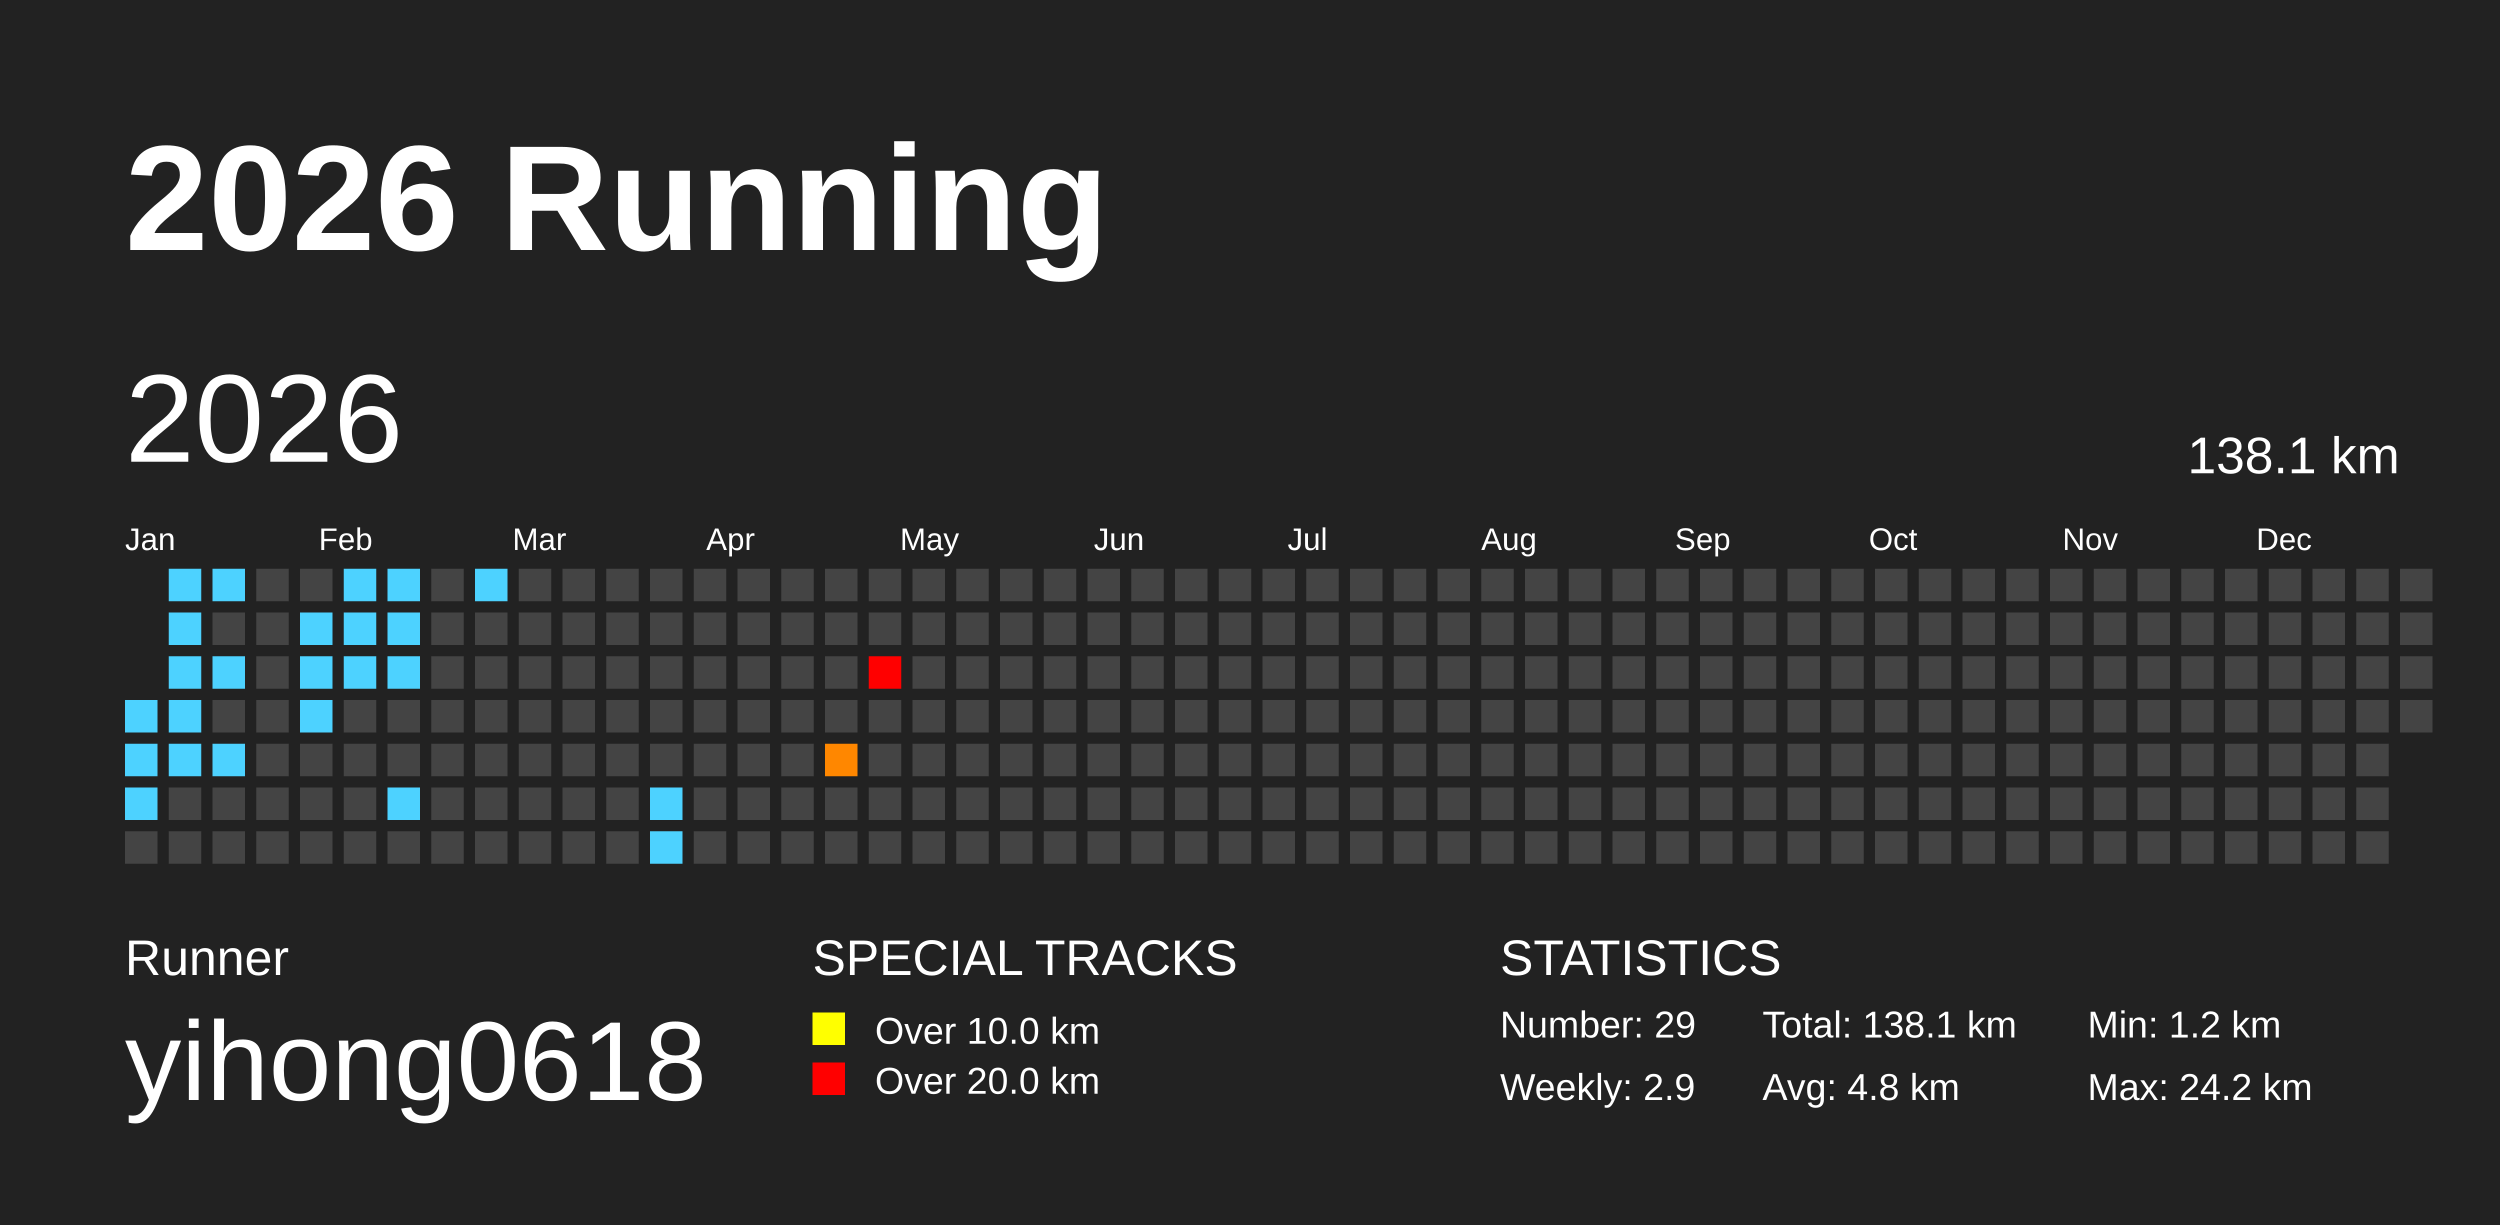
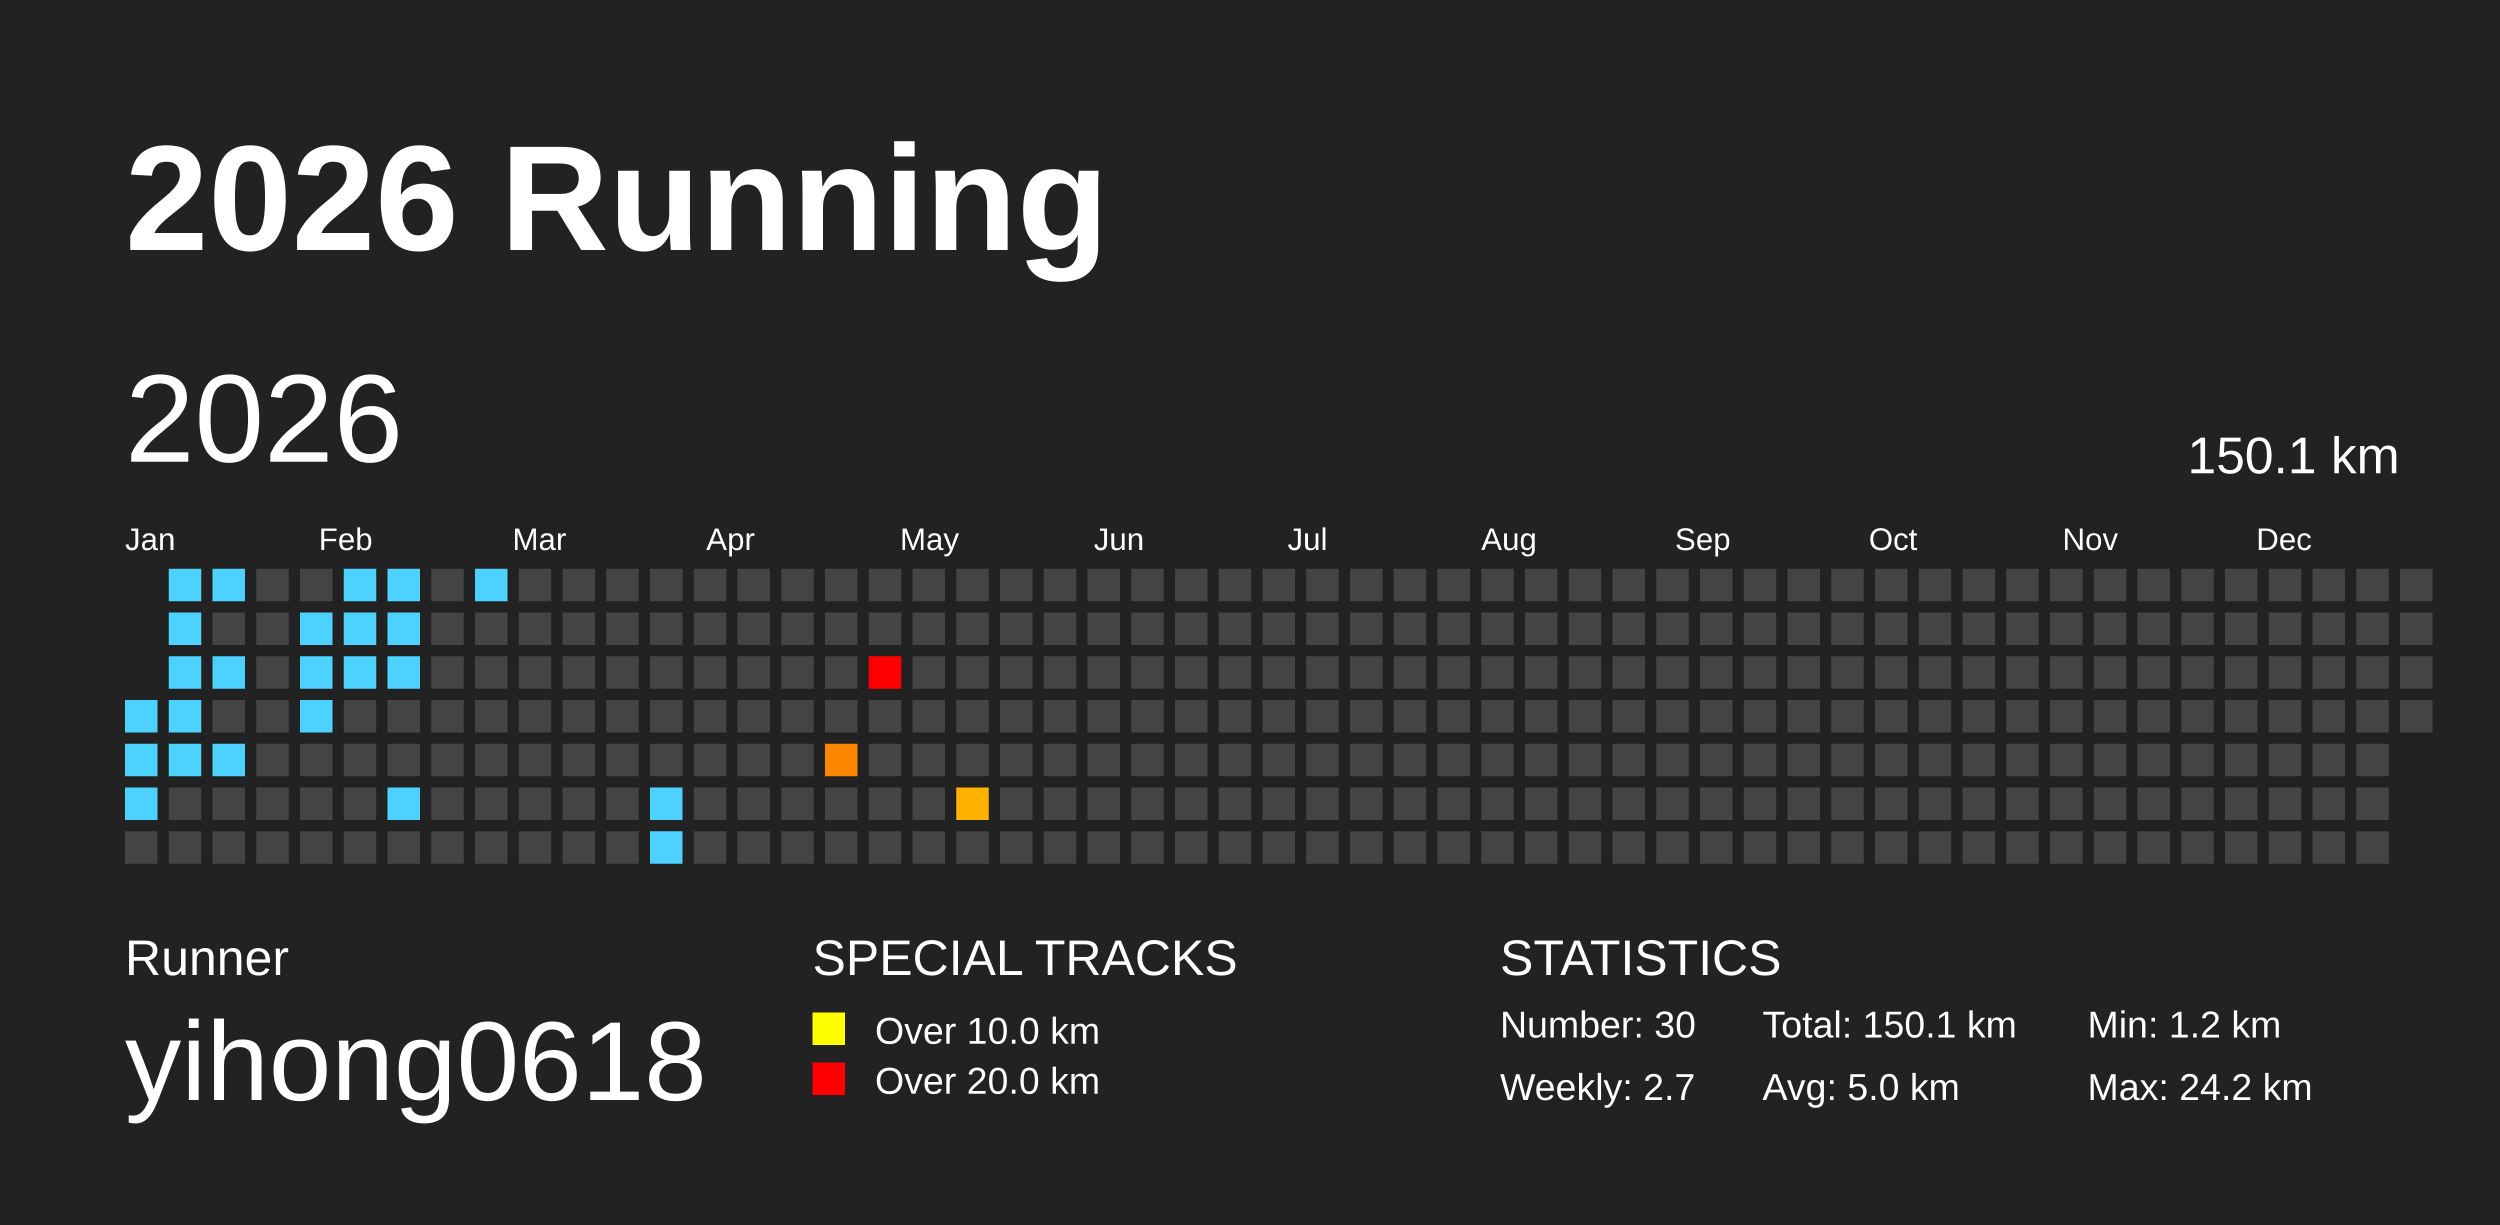
<svg xmlns="http://www.w3.org/2000/svg" baseProfile="full" height="98mm" version="1.1" viewBox="0,0,200,98" width="200mm">
  <defs />
  <rect fill="#222222" height="98" width="200" x="0" y="0" />
  <text fill="#FFFFFF" style="font-size:12px; font-family:Arial; font-weight:bold;" x="10" y="20">2026 Running</text>
  <text fill="#FFFFFF" style="font-size:4px; font-family:Arial" x="10" y="78">Runner</text>
  <text fill="#FFFFFF" style="font-size:9px; font-family:Arial" x="10" y="88">yihong0618</text>
  <text fill="#FFFFFF" style="font-size:4px; font-family:Arial" x="65" y="78">SPECIAL TRACKS</text>
  <rect fill="yellow" height="2.6" width="2.6" x="65" y="81" />
  <text fill="#FFFFFF" style="font-size:3px; font-family:Arial" x="70" y="83.5">Over 10.0 km</text>
  <rect fill="red" height="2.6" width="2.6" x="65" y="85" />
  <text fill="#FFFFFF" style="font-size:3px; font-family:Arial" x="70" y="87.5">Over 20.0 km</text>
  <text fill="#FFFFFF" style="font-size:4px; font-family:Arial" x="120" y="78">STATISTICS</text>
-   <text fill="#FFFFFF" style="font-size:3px; font-family:Arial" x="120" y="83">Number: 29</text>
-   <text fill="#FFFFFF" style="font-size:3px; font-family:Arial" x="120" y="88">Weekly: 2.9</text>
-   <text fill="#FFFFFF" style="font-size:3px; font-family:Arial" x="141" y="83">Total: 138.1 km</text>
-   <text fill="#FFFFFF" style="font-size:3px; font-family:Arial" x="141" y="88">Avg: 4.8 km</text>
+   <text fill="#FFFFFF" style="font-size:3px; font-family:Arial" x="120" y="83">Number: 30</text>
+   <text fill="#FFFFFF" style="font-size:3px; font-family:Arial" x="120" y="88">Weekly: 2.7</text>
+   <text fill="#FFFFFF" style="font-size:3px; font-family:Arial" x="141" y="83">Total: 150.1 km</text>
+   <text fill="#FFFFFF" style="font-size:3px; font-family:Arial" x="141" y="88">Avg: 5.0 km</text>
  <text fill="#FFFFFF" style="font-size:3px; font-family:Arial" x="167" y="83">Min: 1.2 km</text>
  <text fill="#FFFFFF" style="font-size:3px; font-family:Arial" x="167" y="88">Max: 24.2 km</text>
  <text dominant-baseline="hanging" fill="#FFFFFF" style="font-size:10.0px; font-family:Arial;" x="10" y="30">2026</text>
-   <text dominant-baseline="hanging" fill="#FFFFFF" style="font-size:4.125px; font-family:Arial;" x="175" y="35">138.1 km</text>
+   <text dominant-baseline="hanging" fill="#FFFFFF" style="font-size:4.125px; font-family:Arial;" x="175" y="35">150.1 km</text>
  <text fill="#FFFFFF" style="font-size:2.5px; font-family:Arial" x="10.0" y="44">Jan</text>
  <text fill="#FFFFFF" style="font-size:2.5px; font-family:Arial" x="25.5" y="44">Feb</text>
  <text fill="#FFFFFF" style="font-size:2.5px; font-family:Arial" x="41.0" y="44">Mar</text>
  <text fill="#FFFFFF" style="font-size:2.5px; font-family:Arial" x="56.5" y="44">Apr</text>
  <text fill="#FFFFFF" style="font-size:2.5px; font-family:Arial" x="72.0" y="44">May</text>
  <text fill="#FFFFFF" style="font-size:2.5px; font-family:Arial" x="87.5" y="44">Jun</text>
  <text fill="#FFFFFF" style="font-size:2.5px; font-family:Arial" x="103.0" y="44">Jul</text>
  <text fill="#FFFFFF" style="font-size:2.5px; font-family:Arial" x="118.5" y="44">Aug</text>
  <text fill="#FFFFFF" style="font-size:2.5px; font-family:Arial" x="134.0" y="44">Sep</text>
  <text fill="#FFFFFF" style="font-size:2.5px; font-family:Arial" x="149.5" y="44">Oct</text>
  <text fill="#FFFFFF" style="font-size:2.5px; font-family:Arial" x="165.0" y="44">Nov</text>
  <text fill="#FFFFFF" style="font-size:2.5px; font-family:Arial" x="180.5" y="44">Dec</text>
  <rect fill="#4dd2ff" height="2.6" width="2.6" x="10.0" y="56.0" />
  <rect fill="#4dd2ff" height="2.6" width="2.6" x="10.0" y="59.5" />
  <rect fill="#4dd2ff" height="2.6" width="2.6" x="10.0" y="63.0" />
  <rect fill="#444444" height="2.6" width="2.6" x="10.0" y="66.5" />
  <rect fill="#4dd2ff" height="2.6" width="2.6" x="13.5" y="45.5" />
  <rect fill="#4dd2ff" height="2.6" width="2.6" x="13.5" y="49.0" />
  <rect fill="#4dd2ff" height="2.6" width="2.6" x="13.5" y="52.5" />
  <rect fill="#4dd2ff" height="2.6" width="2.6" x="13.5" y="56.0" />
  <rect fill="#4dd2ff" height="2.6" width="2.6" x="13.5" y="59.5" />
  <rect fill="#444444" height="2.6" width="2.6" x="13.5" y="63.0" />
  <rect fill="#444444" height="2.6" width="2.6" x="13.5" y="66.5" />
  <rect fill="#4dd2ff" height="2.6" width="2.6" x="17.0" y="45.5" />
  <rect fill="#444444" height="2.6" width="2.6" x="17.0" y="49.0" />
  <rect fill="#4dd2ff" height="2.6" width="2.6" x="17.0" y="52.5" />
  <rect fill="#444444" height="2.6" width="2.6" x="17.0" y="56.0" />
  <rect fill="#4dd2ff" height="2.6" width="2.6" x="17.0" y="59.5" />
  <rect fill="#444444" height="2.6" width="2.6" x="17.0" y="63.0" />
  <rect fill="#444444" height="2.6" width="2.6" x="17.0" y="66.5" />
  <rect fill="#444444" height="2.6" width="2.6" x="20.5" y="45.5" />
  <rect fill="#444444" height="2.6" width="2.6" x="20.5" y="49.0" />
  <rect fill="#444444" height="2.6" width="2.6" x="20.5" y="52.5" />
  <rect fill="#444444" height="2.6" width="2.6" x="20.5" y="56.0" />
  <rect fill="#444444" height="2.6" width="2.6" x="20.5" y="59.5" />
  <rect fill="#444444" height="2.6" width="2.6" x="20.5" y="63.0" />
  <rect fill="#444444" height="2.6" width="2.6" x="20.5" y="66.5" />
  <rect fill="#444444" height="2.6" width="2.6" x="24.0" y="45.5" />
  <rect fill="#4dd2ff" height="2.6" width="2.6" x="24.0" y="49.0" />
  <rect fill="#4dd2ff" height="2.6" width="2.6" x="24.0" y="52.5" />
  <rect fill="#4dd2ff" height="2.6" width="2.6" x="24.0" y="56.0" />
  <rect fill="#444444" height="2.6" width="2.6" x="24.0" y="59.5" />
  <rect fill="#444444" height="2.6" width="2.6" x="24.0" y="63.0" />
  <rect fill="#444444" height="2.6" width="2.6" x="24.0" y="66.5" />
  <rect fill="#4dd2ff" height="2.6" width="2.6" x="27.5" y="45.5" />
  <rect fill="#4dd2ff" height="2.6" width="2.6" x="27.5" y="49.0" />
  <rect fill="#4dd2ff" height="2.6" width="2.6" x="27.5" y="52.5" />
  <rect fill="#444444" height="2.6" width="2.6" x="27.5" y="56.0" />
  <rect fill="#444444" height="2.6" width="2.6" x="27.5" y="59.5" />
  <rect fill="#444444" height="2.6" width="2.6" x="27.5" y="63.0" />
  <rect fill="#444444" height="2.6" width="2.6" x="27.5" y="66.5" />
  <rect fill="#4dd2ff" height="2.6" width="2.6" x="31.0" y="45.5" />
  <rect fill="#4dd2ff" height="2.6" width="2.6" x="31.0" y="49.0" />
  <rect fill="#4dd2ff" height="2.6" width="2.6" x="31.0" y="52.5" />
  <rect fill="#444444" height="2.6" width="2.6" x="31.0" y="56.0" />
  <rect fill="#444444" height="2.6" width="2.6" x="31.0" y="59.5" />
  <rect fill="#4dd2ff" height="2.6" width="2.6" x="31.0" y="63.0" />
  <rect fill="#444444" height="2.6" width="2.6" x="31.0" y="66.5" />
  <rect fill="#444444" height="2.6" width="2.6" x="34.5" y="45.5" />
  <rect fill="#444444" height="2.6" width="2.6" x="34.5" y="49.0" />
  <rect fill="#444444" height="2.6" width="2.6" x="34.5" y="52.5" />
  <rect fill="#444444" height="2.6" width="2.6" x="34.5" y="56.0" />
  <rect fill="#444444" height="2.6" width="2.6" x="34.5" y="59.5" />
  <rect fill="#444444" height="2.6" width="2.6" x="34.5" y="63.0" />
  <rect fill="#444444" height="2.6" width="2.6" x="34.5" y="66.5" />
  <rect fill="#4dd2ff" height="2.6" width="2.6" x="38.0" y="45.5" />
  <rect fill="#444444" height="2.6" width="2.6" x="38.0" y="49.0" />
  <rect fill="#444444" height="2.6" width="2.6" x="38.0" y="52.5" />
  <rect fill="#444444" height="2.6" width="2.6" x="38.0" y="56.0" />
  <rect fill="#444444" height="2.6" width="2.6" x="38.0" y="59.5" />
  <rect fill="#444444" height="2.6" width="2.6" x="38.0" y="63.0" />
  <rect fill="#444444" height="2.6" width="2.6" x="38.0" y="66.5" />
  <rect fill="#444444" height="2.6" width="2.6" x="41.5" y="45.5" />
  <rect fill="#444444" height="2.6" width="2.6" x="41.5" y="49.0" />
  <rect fill="#444444" height="2.6" width="2.6" x="41.5" y="52.5" />
  <rect fill="#444444" height="2.6" width="2.6" x="41.5" y="56.0" />
  <rect fill="#444444" height="2.6" width="2.6" x="41.5" y="59.5" />
  <rect fill="#444444" height="2.6" width="2.6" x="41.5" y="63.0" />
  <rect fill="#444444" height="2.6" width="2.6" x="41.5" y="66.5" />
  <rect fill="#444444" height="2.6" width="2.6" x="45.0" y="45.5" />
  <rect fill="#444444" height="2.6" width="2.6" x="45.0" y="49.0" />
  <rect fill="#444444" height="2.6" width="2.6" x="45.0" y="52.5" />
  <rect fill="#444444" height="2.6" width="2.6" x="45.0" y="56.0" />
  <rect fill="#444444" height="2.6" width="2.6" x="45.0" y="59.5" />
  <rect fill="#444444" height="2.6" width="2.6" x="45.0" y="63.0" />
  <rect fill="#444444" height="2.6" width="2.6" x="45.0" y="66.5" />
  <rect fill="#444444" height="2.6" width="2.6" x="48.5" y="45.5" />
  <rect fill="#444444" height="2.6" width="2.6" x="48.5" y="49.0" />
  <rect fill="#444444" height="2.6" width="2.6" x="48.5" y="52.5" />
  <rect fill="#444444" height="2.6" width="2.6" x="48.5" y="56.0" />
  <rect fill="#444444" height="2.6" width="2.6" x="48.5" y="59.5" />
  <rect fill="#444444" height="2.6" width="2.6" x="48.5" y="63.0" />
  <rect fill="#444444" height="2.6" width="2.6" x="48.5" y="66.5" />
  <rect fill="#444444" height="2.6" width="2.6" x="52.0" y="45.5" />
  <rect fill="#444444" height="2.6" width="2.6" x="52.0" y="49.0" />
  <rect fill="#444444" height="2.6" width="2.6" x="52.0" y="52.5" />
  <rect fill="#444444" height="2.6" width="2.6" x="52.0" y="56.0" />
  <rect fill="#444444" height="2.6" width="2.6" x="52.0" y="59.5" />
  <rect fill="#4dd2ff" height="2.6" width="2.6" x="52.0" y="63.0" />
  <rect fill="#4dd2ff" height="2.6" width="2.6" x="52.0" y="66.5" />
  <rect fill="#444444" height="2.6" width="2.6" x="55.5" y="45.5" />
  <rect fill="#444444" height="2.6" width="2.6" x="55.5" y="49.0" />
  <rect fill="#444444" height="2.6" width="2.6" x="55.5" y="52.5" />
  <rect fill="#444444" height="2.6" width="2.6" x="55.5" y="56.0" />
  <rect fill="#444444" height="2.6" width="2.6" x="55.5" y="59.5" />
  <rect fill="#444444" height="2.6" width="2.6" x="55.5" y="63.0" />
  <rect fill="#444444" height="2.6" width="2.6" x="55.5" y="66.5" />
  <rect fill="#444444" height="2.6" width="2.6" x="59.0" y="45.5" />
  <rect fill="#444444" height="2.6" width="2.6" x="59.0" y="49.0" />
  <rect fill="#444444" height="2.6" width="2.6" x="59.0" y="52.5" />
  <rect fill="#444444" height="2.6" width="2.6" x="59.0" y="56.0" />
  <rect fill="#444444" height="2.6" width="2.6" x="59.0" y="59.5" />
  <rect fill="#444444" height="2.6" width="2.6" x="59.0" y="63.0" />
  <rect fill="#444444" height="2.6" width="2.6" x="59.0" y="66.5" />
  <rect fill="#444444" height="2.6" width="2.6" x="62.5" y="45.5" />
  <rect fill="#444444" height="2.6" width="2.6" x="62.5" y="49.0" />
  <rect fill="#444444" height="2.6" width="2.6" x="62.5" y="52.5" />
  <rect fill="#444444" height="2.6" width="2.6" x="62.5" y="56.0" />
  <rect fill="#444444" height="2.6" width="2.6" x="62.5" y="59.5" />
  <rect fill="#444444" height="2.6" width="2.6" x="62.5" y="63.0" />
  <rect fill="#444444" height="2.6" width="2.6" x="62.5" y="66.5" />
  <rect fill="#444444" height="2.6" width="2.6" x="66.0" y="45.5" />
  <rect fill="#444444" height="2.6" width="2.6" x="66.0" y="49.0" />
  <rect fill="#444444" height="2.6" width="2.6" x="66.0" y="52.5" />
  <rect fill="#444444" height="2.6" width="2.6" x="66.0" y="56.0" />
  <rect fill="#ff8700" height="2.6" width="2.6" x="66.0" y="59.5" />
  <rect fill="#444444" height="2.6" width="2.6" x="66.0" y="63.0" />
  <rect fill="#444444" height="2.6" width="2.6" x="66.0" y="66.5" />
  <rect fill="#444444" height="2.6" width="2.6" x="69.5" y="45.5" />
  <rect fill="#444444" height="2.6" width="2.6" x="69.5" y="49.0" />
  <rect fill="red" height="2.6" width="2.6" x="69.5" y="52.5" />
  <rect fill="#444444" height="2.6" width="2.6" x="69.5" y="56.0" />
  <rect fill="#444444" height="2.6" width="2.6" x="69.5" y="59.5" />
  <rect fill="#444444" height="2.6" width="2.6" x="69.5" y="63.0" />
  <rect fill="#444444" height="2.6" width="2.6" x="69.5" y="66.5" />
  <rect fill="#444444" height="2.6" width="2.6" x="73.0" y="45.5" />
  <rect fill="#444444" height="2.6" width="2.6" x="73.0" y="49.0" />
  <rect fill="#444444" height="2.6" width="2.6" x="73.0" y="52.5" />
  <rect fill="#444444" height="2.6" width="2.6" x="73.0" y="56.0" />
  <rect fill="#444444" height="2.6" width="2.6" x="73.0" y="59.5" />
  <rect fill="#444444" height="2.6" width="2.6" x="73.0" y="63.0" />
  <rect fill="#444444" height="2.6" width="2.6" x="73.0" y="66.5" />
  <rect fill="#444444" height="2.6" width="2.6" x="76.5" y="45.5" />
  <rect fill="#444444" height="2.6" width="2.6" x="76.5" y="49.0" />
  <rect fill="#444444" height="2.6" width="2.6" x="76.5" y="52.5" />
  <rect fill="#444444" height="2.6" width="2.6" x="76.5" y="56.0" />
  <rect fill="#444444" height="2.6" width="2.6" x="76.5" y="59.5" />
-   <rect fill="#444444" height="2.6" width="2.6" x="76.5" y="63.0" />
+   <rect fill="#ffb200" height="2.6" width="2.6" x="76.5" y="63.0" />
  <rect fill="#444444" height="2.6" width="2.6" x="76.5" y="66.5" />
  <rect fill="#444444" height="2.6" width="2.6" x="80.0" y="45.5" />
  <rect fill="#444444" height="2.6" width="2.6" x="80.0" y="49.0" />
  <rect fill="#444444" height="2.6" width="2.6" x="80.0" y="52.5" />
  <rect fill="#444444" height="2.6" width="2.6" x="80.0" y="56.0" />
  <rect fill="#444444" height="2.6" width="2.6" x="80.0" y="59.5" />
  <rect fill="#444444" height="2.6" width="2.6" x="80.0" y="63.0" />
  <rect fill="#444444" height="2.6" width="2.6" x="80.0" y="66.5" />
  <rect fill="#444444" height="2.6" width="2.6" x="83.5" y="45.5" />
  <rect fill="#444444" height="2.6" width="2.6" x="83.5" y="49.0" />
  <rect fill="#444444" height="2.6" width="2.6" x="83.5" y="52.5" />
  <rect fill="#444444" height="2.6" width="2.6" x="83.5" y="56.0" />
  <rect fill="#444444" height="2.6" width="2.6" x="83.5" y="59.5" />
  <rect fill="#444444" height="2.6" width="2.6" x="83.5" y="63.0" />
  <rect fill="#444444" height="2.6" width="2.6" x="83.5" y="66.5" />
  <rect fill="#444444" height="2.6" width="2.6" x="87.0" y="45.5" />
  <rect fill="#444444" height="2.6" width="2.6" x="87.0" y="49.0" />
  <rect fill="#444444" height="2.6" width="2.6" x="87.0" y="52.5" />
  <rect fill="#444444" height="2.6" width="2.6" x="87.0" y="56.0" />
  <rect fill="#444444" height="2.6" width="2.6" x="87.0" y="59.5" />
  <rect fill="#444444" height="2.6" width="2.6" x="87.0" y="63.0" />
  <rect fill="#444444" height="2.6" width="2.6" x="87.0" y="66.5" />
  <rect fill="#444444" height="2.6" width="2.6" x="90.5" y="45.5" />
  <rect fill="#444444" height="2.6" width="2.6" x="90.5" y="49.0" />
  <rect fill="#444444" height="2.6" width="2.6" x="90.5" y="52.5" />
  <rect fill="#444444" height="2.6" width="2.6" x="90.5" y="56.0" />
  <rect fill="#444444" height="2.6" width="2.6" x="90.5" y="59.5" />
  <rect fill="#444444" height="2.6" width="2.6" x="90.5" y="63.0" />
  <rect fill="#444444" height="2.6" width="2.6" x="90.5" y="66.5" />
  <rect fill="#444444" height="2.6" width="2.6" x="94.0" y="45.5" />
  <rect fill="#444444" height="2.6" width="2.6" x="94.0" y="49.0" />
  <rect fill="#444444" height="2.6" width="2.6" x="94.0" y="52.5" />
  <rect fill="#444444" height="2.6" width="2.6" x="94.0" y="56.0" />
  <rect fill="#444444" height="2.6" width="2.6" x="94.0" y="59.5" />
  <rect fill="#444444" height="2.6" width="2.6" x="94.0" y="63.0" />
  <rect fill="#444444" height="2.6" width="2.6" x="94.0" y="66.5" />
  <rect fill="#444444" height="2.6" width="2.6" x="97.5" y="45.5" />
  <rect fill="#444444" height="2.6" width="2.6" x="97.5" y="49.0" />
  <rect fill="#444444" height="2.6" width="2.6" x="97.5" y="52.5" />
  <rect fill="#444444" height="2.6" width="2.6" x="97.5" y="56.0" />
  <rect fill="#444444" height="2.6" width="2.6" x="97.5" y="59.5" />
  <rect fill="#444444" height="2.6" width="2.6" x="97.5" y="63.0" />
  <rect fill="#444444" height="2.6" width="2.6" x="97.5" y="66.5" />
  <rect fill="#444444" height="2.6" width="2.6" x="101.0" y="45.5" />
  <rect fill="#444444" height="2.6" width="2.6" x="101.0" y="49.0" />
  <rect fill="#444444" height="2.6" width="2.6" x="101.0" y="52.5" />
  <rect fill="#444444" height="2.6" width="2.6" x="101.0" y="56.0" />
  <rect fill="#444444" height="2.6" width="2.6" x="101.0" y="59.5" />
  <rect fill="#444444" height="2.6" width="2.6" x="101.0" y="63.0" />
  <rect fill="#444444" height="2.6" width="2.6" x="101.0" y="66.5" />
  <rect fill="#444444" height="2.6" width="2.6" x="104.5" y="45.5" />
  <rect fill="#444444" height="2.6" width="2.6" x="104.5" y="49.0" />
  <rect fill="#444444" height="2.6" width="2.6" x="104.5" y="52.5" />
  <rect fill="#444444" height="2.6" width="2.6" x="104.5" y="56.0" />
  <rect fill="#444444" height="2.6" width="2.6" x="104.5" y="59.5" />
  <rect fill="#444444" height="2.6" width="2.6" x="104.5" y="63.0" />
  <rect fill="#444444" height="2.6" width="2.6" x="104.5" y="66.5" />
  <rect fill="#444444" height="2.6" width="2.6" x="108.0" y="45.5" />
  <rect fill="#444444" height="2.6" width="2.6" x="108.0" y="49.0" />
  <rect fill="#444444" height="2.6" width="2.6" x="108.0" y="52.5" />
  <rect fill="#444444" height="2.6" width="2.6" x="108.0" y="56.0" />
  <rect fill="#444444" height="2.6" width="2.6" x="108.0" y="59.5" />
  <rect fill="#444444" height="2.6" width="2.6" x="108.0" y="63.0" />
  <rect fill="#444444" height="2.6" width="2.6" x="108.0" y="66.5" />
  <rect fill="#444444" height="2.6" width="2.6" x="111.5" y="45.5" />
  <rect fill="#444444" height="2.6" width="2.6" x="111.5" y="49.0" />
  <rect fill="#444444" height="2.6" width="2.6" x="111.5" y="52.5" />
  <rect fill="#444444" height="2.6" width="2.6" x="111.5" y="56.0" />
  <rect fill="#444444" height="2.6" width="2.6" x="111.5" y="59.5" />
  <rect fill="#444444" height="2.6" width="2.6" x="111.5" y="63.0" />
  <rect fill="#444444" height="2.6" width="2.6" x="111.5" y="66.5" />
  <rect fill="#444444" height="2.6" width="2.6" x="115.0" y="45.5" />
  <rect fill="#444444" height="2.6" width="2.6" x="115.0" y="49.0" />
  <rect fill="#444444" height="2.6" width="2.6" x="115.0" y="52.5" />
  <rect fill="#444444" height="2.6" width="2.6" x="115.0" y="56.0" />
  <rect fill="#444444" height="2.6" width="2.6" x="115.0" y="59.5" />
  <rect fill="#444444" height="2.6" width="2.6" x="115.0" y="63.0" />
  <rect fill="#444444" height="2.6" width="2.6" x="115.0" y="66.5" />
  <rect fill="#444444" height="2.6" width="2.6" x="118.5" y="45.5" />
  <rect fill="#444444" height="2.6" width="2.6" x="118.5" y="49.0" />
  <rect fill="#444444" height="2.6" width="2.6" x="118.5" y="52.5" />
  <rect fill="#444444" height="2.6" width="2.6" x="118.5" y="56.0" />
  <rect fill="#444444" height="2.6" width="2.6" x="118.5" y="59.5" />
  <rect fill="#444444" height="2.6" width="2.6" x="118.5" y="63.0" />
  <rect fill="#444444" height="2.6" width="2.6" x="118.5" y="66.5" />
  <rect fill="#444444" height="2.6" width="2.6" x="122.0" y="45.5" />
  <rect fill="#444444" height="2.6" width="2.6" x="122.0" y="49.0" />
  <rect fill="#444444" height="2.6" width="2.6" x="122.0" y="52.5" />
  <rect fill="#444444" height="2.6" width="2.6" x="122.0" y="56.0" />
  <rect fill="#444444" height="2.6" width="2.6" x="122.0" y="59.5" />
  <rect fill="#444444" height="2.6" width="2.6" x="122.0" y="63.0" />
  <rect fill="#444444" height="2.6" width="2.6" x="122.0" y="66.5" />
  <rect fill="#444444" height="2.6" width="2.6" x="125.5" y="45.5" />
  <rect fill="#444444" height="2.6" width="2.6" x="125.5" y="49.0" />
  <rect fill="#444444" height="2.6" width="2.6" x="125.5" y="52.5" />
  <rect fill="#444444" height="2.6" width="2.6" x="125.5" y="56.0" />
  <rect fill="#444444" height="2.6" width="2.6" x="125.5" y="59.5" />
  <rect fill="#444444" height="2.6" width="2.6" x="125.5" y="63.0" />
  <rect fill="#444444" height="2.6" width="2.6" x="125.5" y="66.5" />
  <rect fill="#444444" height="2.6" width="2.6" x="129.0" y="45.5" />
  <rect fill="#444444" height="2.6" width="2.6" x="129.0" y="49.0" />
  <rect fill="#444444" height="2.6" width="2.6" x="129.0" y="52.5" />
  <rect fill="#444444" height="2.6" width="2.6" x="129.0" y="56.0" />
  <rect fill="#444444" height="2.6" width="2.6" x="129.0" y="59.5" />
  <rect fill="#444444" height="2.6" width="2.6" x="129.0" y="63.0" />
  <rect fill="#444444" height="2.6" width="2.6" x="129.0" y="66.5" />
  <rect fill="#444444" height="2.6" width="2.6" x="132.5" y="45.5" />
  <rect fill="#444444" height="2.6" width="2.6" x="132.5" y="49.0" />
  <rect fill="#444444" height="2.6" width="2.6" x="132.5" y="52.5" />
  <rect fill="#444444" height="2.6" width="2.6" x="132.5" y="56.0" />
  <rect fill="#444444" height="2.6" width="2.6" x="132.5" y="59.5" />
  <rect fill="#444444" height="2.6" width="2.6" x="132.5" y="63.0" />
  <rect fill="#444444" height="2.6" width="2.6" x="132.5" y="66.5" />
  <rect fill="#444444" height="2.6" width="2.6" x="136.0" y="45.5" />
  <rect fill="#444444" height="2.6" width="2.6" x="136.0" y="49.0" />
  <rect fill="#444444" height="2.6" width="2.6" x="136.0" y="52.5" />
  <rect fill="#444444" height="2.6" width="2.6" x="136.0" y="56.0" />
  <rect fill="#444444" height="2.6" width="2.6" x="136.0" y="59.5" />
  <rect fill="#444444" height="2.6" width="2.6" x="136.0" y="63.0" />
  <rect fill="#444444" height="2.6" width="2.6" x="136.0" y="66.5" />
  <rect fill="#444444" height="2.6" width="2.6" x="139.5" y="45.5" />
  <rect fill="#444444" height="2.6" width="2.6" x="139.5" y="49.0" />
  <rect fill="#444444" height="2.6" width="2.6" x="139.5" y="52.5" />
  <rect fill="#444444" height="2.6" width="2.6" x="139.5" y="56.0" />
  <rect fill="#444444" height="2.6" width="2.6" x="139.5" y="59.5" />
  <rect fill="#444444" height="2.6" width="2.6" x="139.5" y="63.0" />
  <rect fill="#444444" height="2.6" width="2.6" x="139.5" y="66.5" />
  <rect fill="#444444" height="2.6" width="2.6" x="143.0" y="45.5" />
  <rect fill="#444444" height="2.6" width="2.6" x="143.0" y="49.0" />
  <rect fill="#444444" height="2.6" width="2.6" x="143.0" y="52.5" />
  <rect fill="#444444" height="2.6" width="2.6" x="143.0" y="56.0" />
  <rect fill="#444444" height="2.6" width="2.6" x="143.0" y="59.5" />
  <rect fill="#444444" height="2.6" width="2.6" x="143.0" y="63.0" />
  <rect fill="#444444" height="2.6" width="2.6" x="143.0" y="66.5" />
  <rect fill="#444444" height="2.6" width="2.6" x="146.5" y="45.5" />
  <rect fill="#444444" height="2.6" width="2.6" x="146.5" y="49.0" />
  <rect fill="#444444" height="2.6" width="2.6" x="146.5" y="52.5" />
  <rect fill="#444444" height="2.6" width="2.6" x="146.5" y="56.0" />
  <rect fill="#444444" height="2.6" width="2.6" x="146.5" y="59.5" />
  <rect fill="#444444" height="2.6" width="2.6" x="146.5" y="63.0" />
  <rect fill="#444444" height="2.6" width="2.6" x="146.5" y="66.5" />
  <rect fill="#444444" height="2.6" width="2.6" x="150.0" y="45.5" />
  <rect fill="#444444" height="2.6" width="2.6" x="150.0" y="49.0" />
  <rect fill="#444444" height="2.6" width="2.6" x="150.0" y="52.5" />
  <rect fill="#444444" height="2.6" width="2.6" x="150.0" y="56.0" />
  <rect fill="#444444" height="2.6" width="2.6" x="150.0" y="59.5" />
  <rect fill="#444444" height="2.6" width="2.6" x="150.0" y="63.0" />
  <rect fill="#444444" height="2.6" width="2.6" x="150.0" y="66.5" />
  <rect fill="#444444" height="2.6" width="2.6" x="153.5" y="45.5" />
  <rect fill="#444444" height="2.6" width="2.6" x="153.5" y="49.0" />
  <rect fill="#444444" height="2.6" width="2.6" x="153.5" y="52.5" />
  <rect fill="#444444" height="2.6" width="2.6" x="153.5" y="56.0" />
  <rect fill="#444444" height="2.6" width="2.6" x="153.5" y="59.5" />
  <rect fill="#444444" height="2.6" width="2.6" x="153.5" y="63.0" />
  <rect fill="#444444" height="2.6" width="2.6" x="153.5" y="66.5" />
  <rect fill="#444444" height="2.6" width="2.6" x="157.0" y="45.5" />
  <rect fill="#444444" height="2.6" width="2.6" x="157.0" y="49.0" />
  <rect fill="#444444" height="2.6" width="2.6" x="157.0" y="52.5" />
  <rect fill="#444444" height="2.6" width="2.6" x="157.0" y="56.0" />
  <rect fill="#444444" height="2.6" width="2.6" x="157.0" y="59.5" />
  <rect fill="#444444" height="2.6" width="2.6" x="157.0" y="63.0" />
  <rect fill="#444444" height="2.6" width="2.6" x="157.0" y="66.5" />
  <rect fill="#444444" height="2.6" width="2.6" x="160.5" y="45.5" />
  <rect fill="#444444" height="2.6" width="2.6" x="160.5" y="49.0" />
  <rect fill="#444444" height="2.6" width="2.6" x="160.5" y="52.5" />
  <rect fill="#444444" height="2.6" width="2.6" x="160.5" y="56.0" />
  <rect fill="#444444" height="2.6" width="2.6" x="160.5" y="59.5" />
  <rect fill="#444444" height="2.6" width="2.6" x="160.5" y="63.0" />
  <rect fill="#444444" height="2.6" width="2.6" x="160.5" y="66.5" />
  <rect fill="#444444" height="2.6" width="2.6" x="164.0" y="45.5" />
  <rect fill="#444444" height="2.6" width="2.6" x="164.0" y="49.0" />
  <rect fill="#444444" height="2.6" width="2.6" x="164.0" y="52.5" />
  <rect fill="#444444" height="2.6" width="2.6" x="164.0" y="56.0" />
  <rect fill="#444444" height="2.6" width="2.6" x="164.0" y="59.5" />
  <rect fill="#444444" height="2.6" width="2.6" x="164.0" y="63.0" />
  <rect fill="#444444" height="2.6" width="2.6" x="164.0" y="66.5" />
  <rect fill="#444444" height="2.6" width="2.6" x="167.5" y="45.5" />
  <rect fill="#444444" height="2.6" width="2.6" x="167.5" y="49.0" />
  <rect fill="#444444" height="2.6" width="2.6" x="167.5" y="52.5" />
  <rect fill="#444444" height="2.6" width="2.6" x="167.5" y="56.0" />
  <rect fill="#444444" height="2.6" width="2.6" x="167.5" y="59.5" />
  <rect fill="#444444" height="2.6" width="2.6" x="167.5" y="63.0" />
  <rect fill="#444444" height="2.6" width="2.6" x="167.5" y="66.5" />
  <rect fill="#444444" height="2.6" width="2.6" x="171.0" y="45.5" />
  <rect fill="#444444" height="2.6" width="2.6" x="171.0" y="49.0" />
  <rect fill="#444444" height="2.6" width="2.6" x="171.0" y="52.5" />
  <rect fill="#444444" height="2.6" width="2.6" x="171.0" y="56.0" />
  <rect fill="#444444" height="2.6" width="2.6" x="171.0" y="59.5" />
  <rect fill="#444444" height="2.6" width="2.6" x="171.0" y="63.0" />
  <rect fill="#444444" height="2.6" width="2.6" x="171.0" y="66.5" />
  <rect fill="#444444" height="2.6" width="2.6" x="174.5" y="45.5" />
  <rect fill="#444444" height="2.6" width="2.6" x="174.5" y="49.0" />
  <rect fill="#444444" height="2.6" width="2.6" x="174.5" y="52.5" />
  <rect fill="#444444" height="2.6" width="2.6" x="174.5" y="56.0" />
  <rect fill="#444444" height="2.6" width="2.6" x="174.5" y="59.5" />
  <rect fill="#444444" height="2.6" width="2.6" x="174.5" y="63.0" />
  <rect fill="#444444" height="2.6" width="2.6" x="174.5" y="66.5" />
  <rect fill="#444444" height="2.6" width="2.6" x="178.0" y="45.5" />
  <rect fill="#444444" height="2.6" width="2.6" x="178.0" y="49.0" />
  <rect fill="#444444" height="2.6" width="2.6" x="178.0" y="52.5" />
  <rect fill="#444444" height="2.6" width="2.6" x="178.0" y="56.0" />
  <rect fill="#444444" height="2.6" width="2.6" x="178.0" y="59.5" />
  <rect fill="#444444" height="2.6" width="2.6" x="178.0" y="63.0" />
  <rect fill="#444444" height="2.6" width="2.6" x="178.0" y="66.5" />
  <rect fill="#444444" height="2.6" width="2.6" x="181.5" y="45.5" />
  <rect fill="#444444" height="2.6" width="2.6" x="181.5" y="49.0" />
  <rect fill="#444444" height="2.6" width="2.6" x="181.5" y="52.5" />
  <rect fill="#444444" height="2.6" width="2.6" x="181.5" y="56.0" />
  <rect fill="#444444" height="2.6" width="2.6" x="181.5" y="59.5" />
  <rect fill="#444444" height="2.6" width="2.6" x="181.5" y="63.0" />
  <rect fill="#444444" height="2.6" width="2.6" x="181.5" y="66.5" />
  <rect fill="#444444" height="2.6" width="2.6" x="185.0" y="45.5" />
  <rect fill="#444444" height="2.6" width="2.6" x="185.0" y="49.0" />
  <rect fill="#444444" height="2.6" width="2.6" x="185.0" y="52.5" />
  <rect fill="#444444" height="2.6" width="2.6" x="185.0" y="56.0" />
  <rect fill="#444444" height="2.6" width="2.6" x="185.0" y="59.5" />
  <rect fill="#444444" height="2.6" width="2.6" x="185.0" y="63.0" />
  <rect fill="#444444" height="2.6" width="2.6" x="185.0" y="66.5" />
  <rect fill="#444444" height="2.6" width="2.6" x="188.5" y="45.5" />
  <rect fill="#444444" height="2.6" width="2.6" x="188.5" y="49.0" />
  <rect fill="#444444" height="2.6" width="2.6" x="188.5" y="52.5" />
  <rect fill="#444444" height="2.6" width="2.6" x="188.5" y="56.0" />
  <rect fill="#444444" height="2.6" width="2.6" x="188.5" y="59.5" />
  <rect fill="#444444" height="2.6" width="2.6" x="188.5" y="63.0" />
  <rect fill="#444444" height="2.6" width="2.6" x="188.5" y="66.5" />
  <rect fill="#444444" height="2.6" width="2.6" x="192.0" y="45.5" />
  <rect fill="#444444" height="2.6" width="2.6" x="192.0" y="49.0" />
  <rect fill="#444444" height="2.6" width="2.6" x="192.0" y="52.5" />
  <rect fill="#444444" height="2.6" width="2.6" x="192.0" y="56.0" />
</svg>
